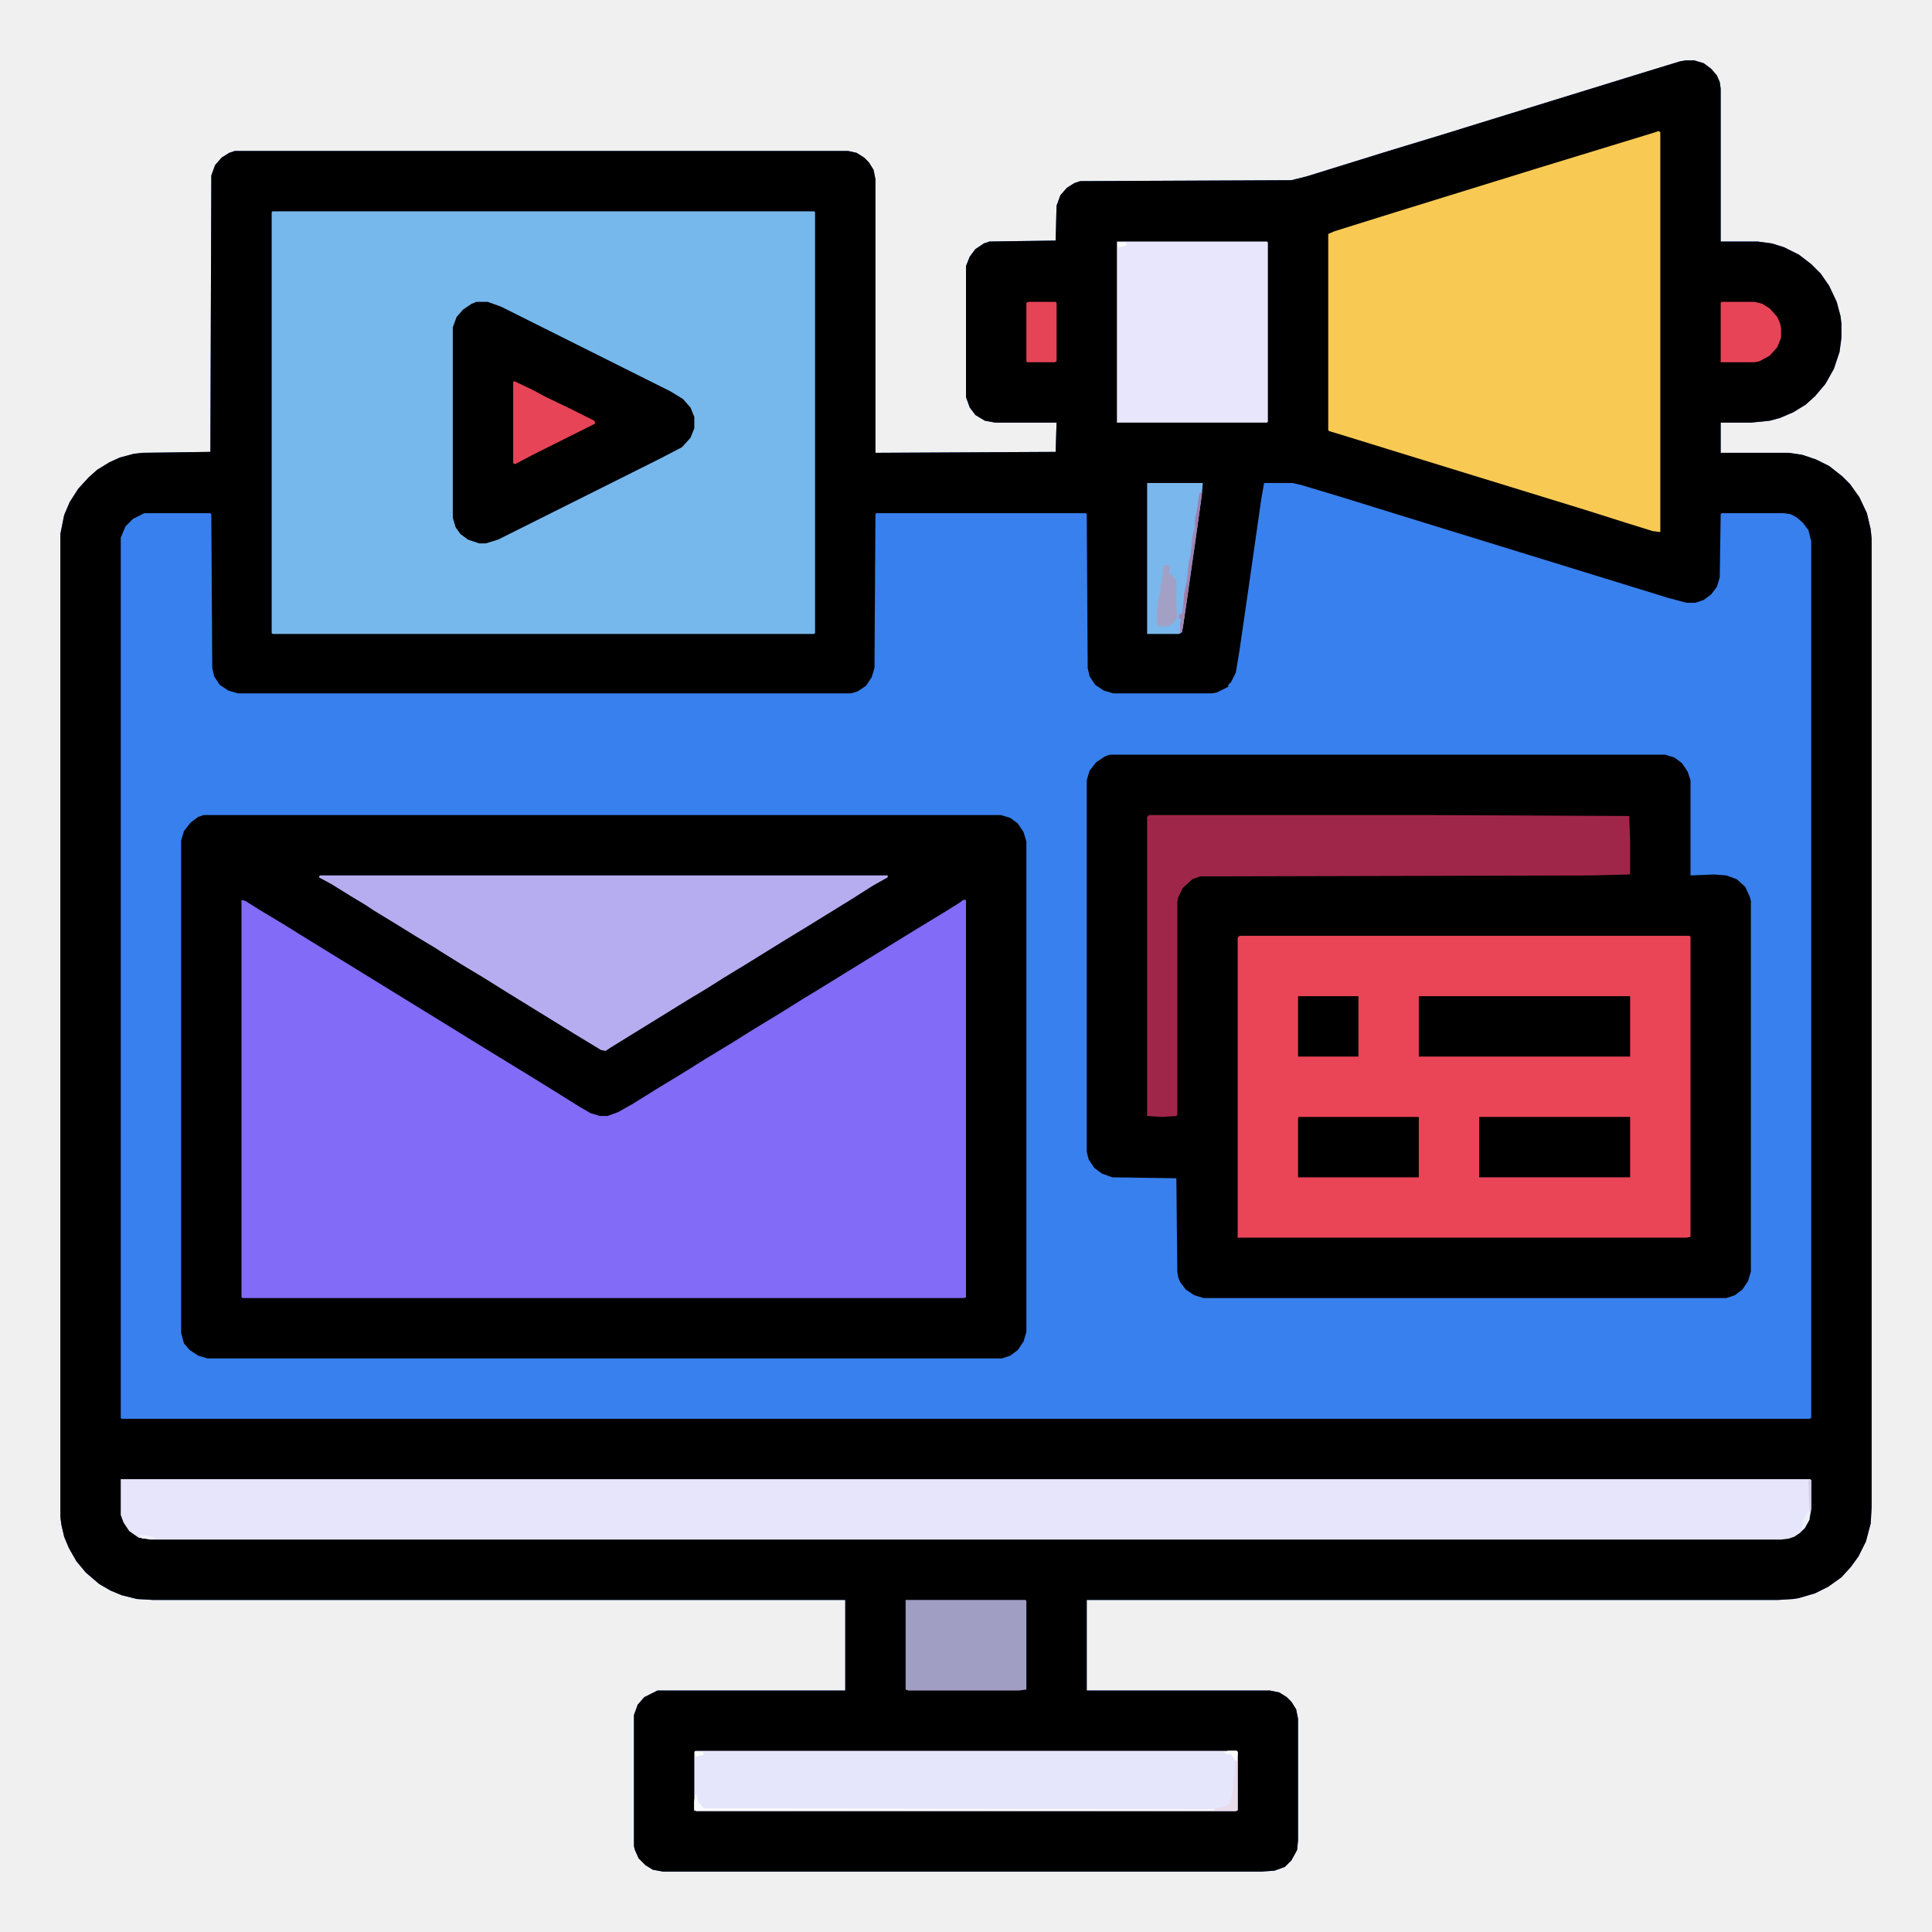
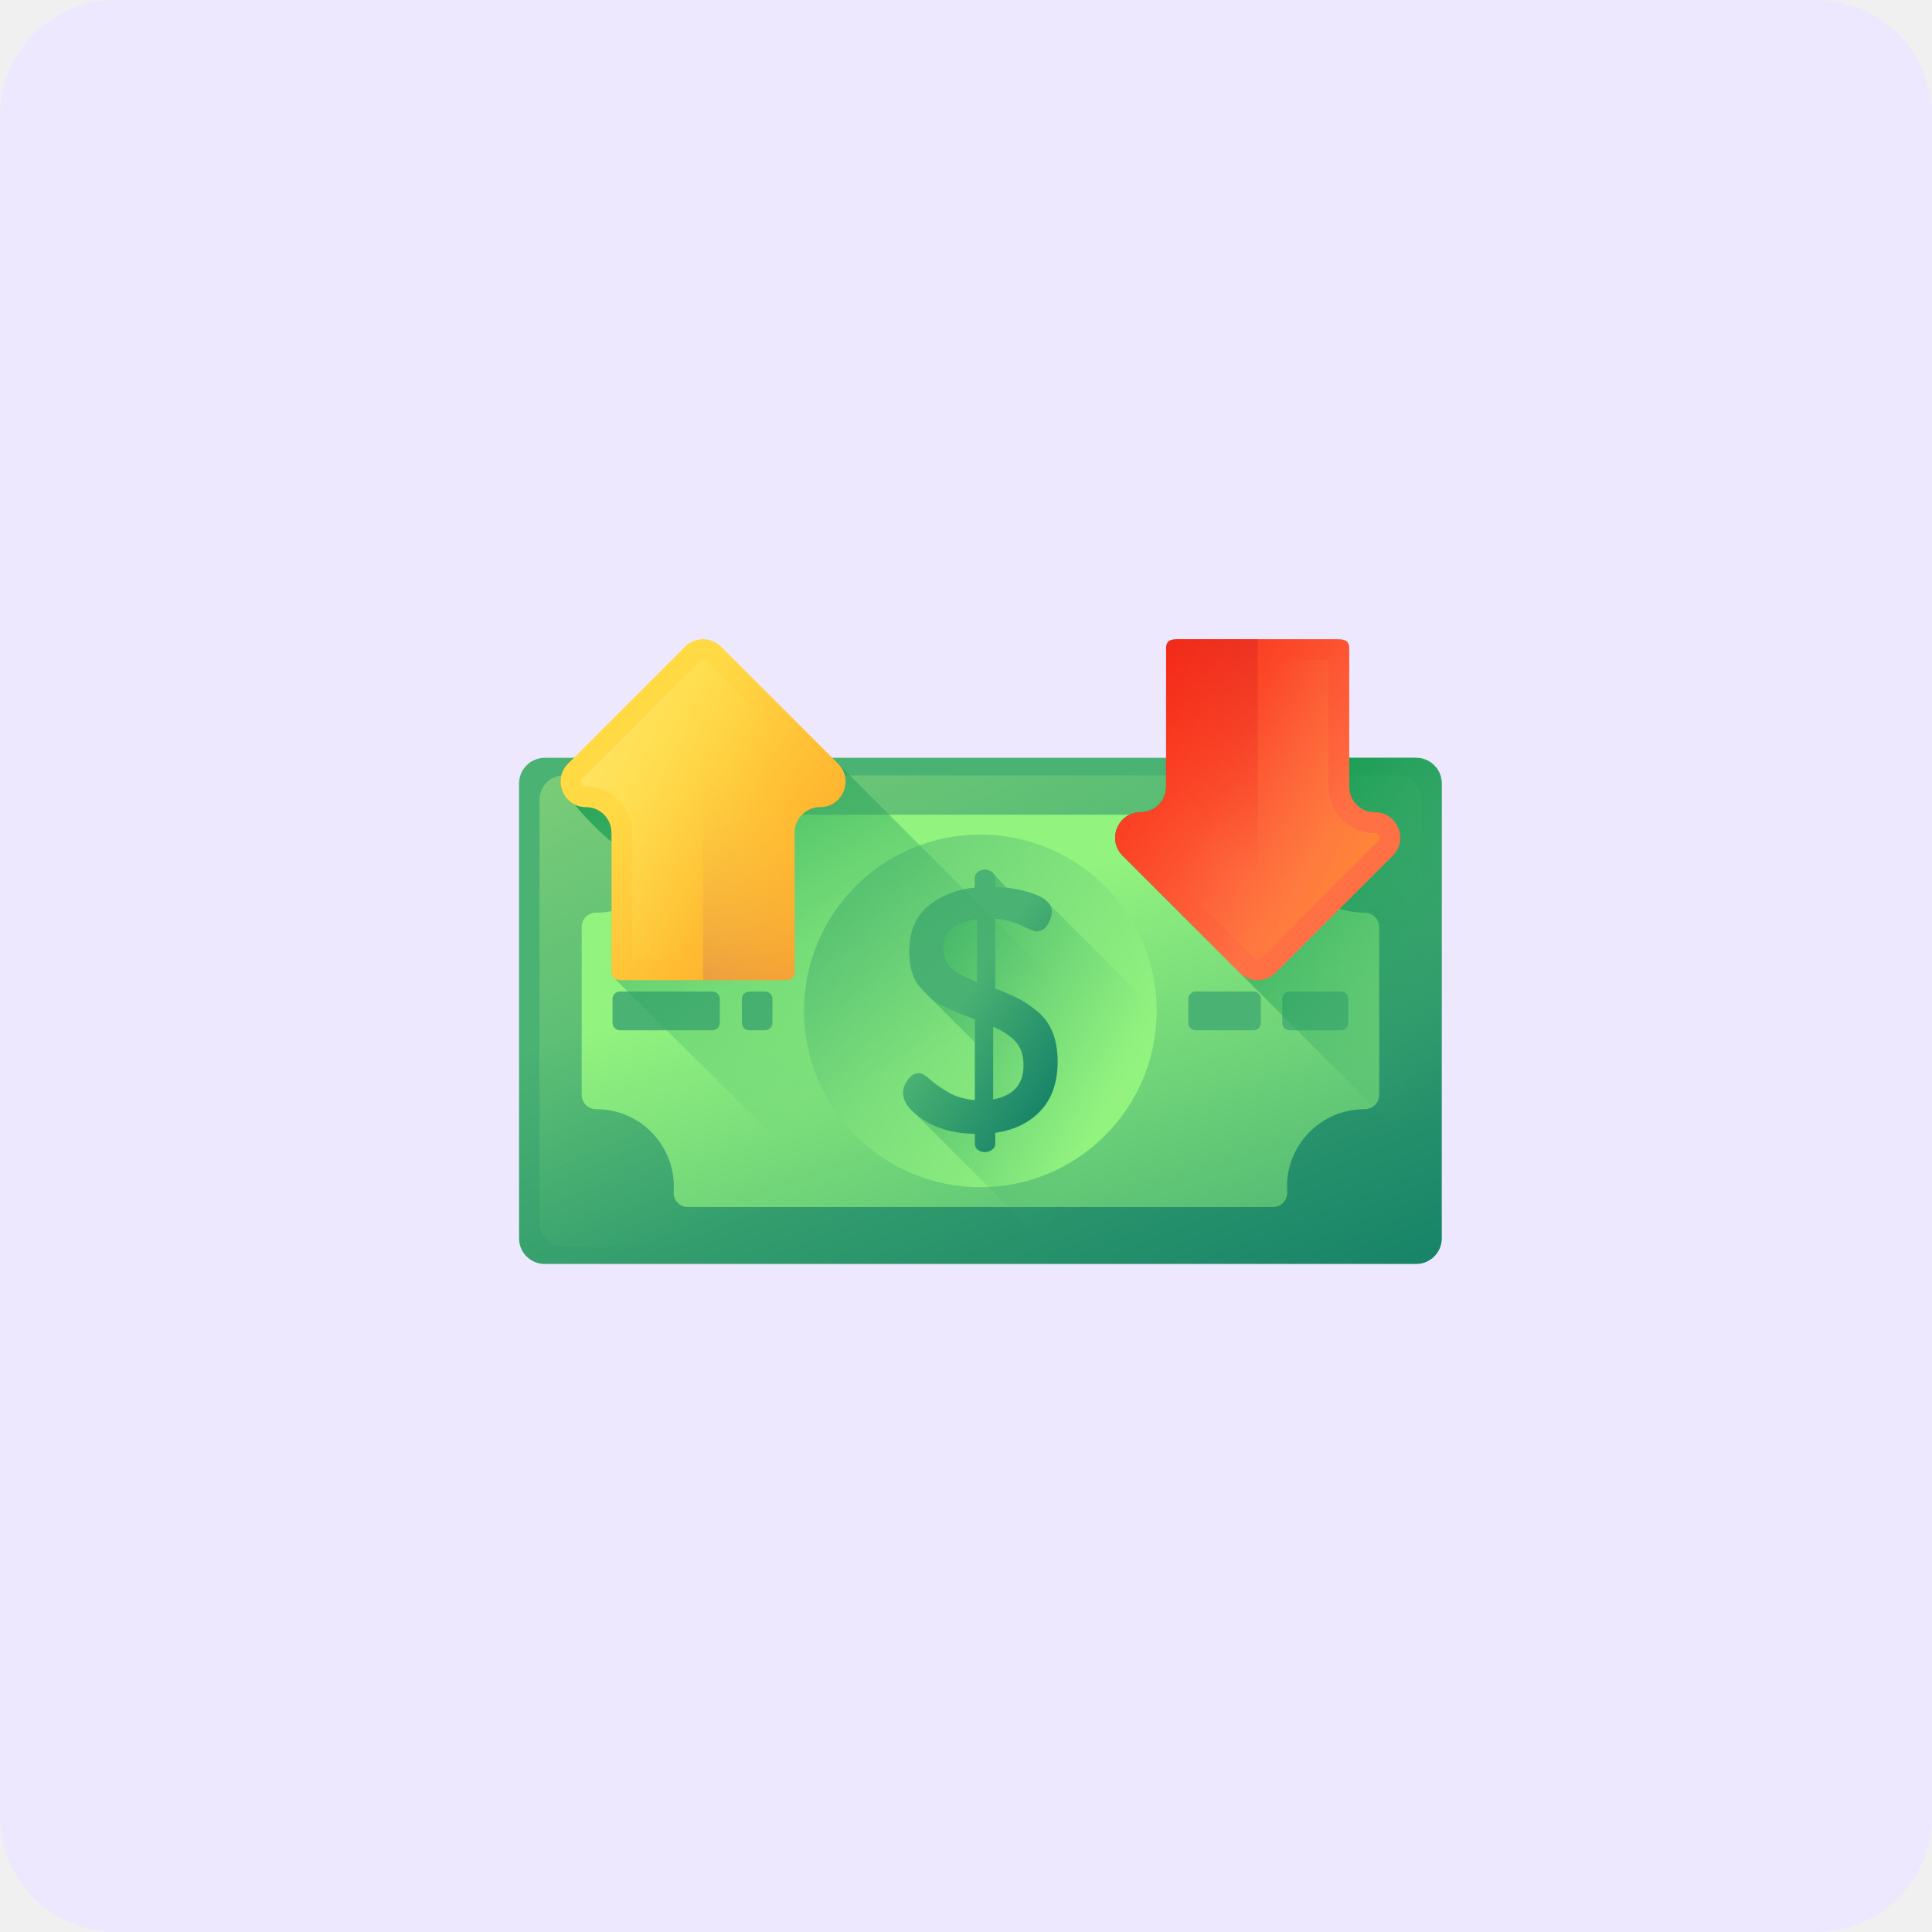
- <svg xmlns="http://www.w3.org/2000/svg" version="1.1" viewBox="0 0 2048 2048" width="512" height="512">
-   <path transform="translate(1787,64)" d="m0 0h9l10 3 8 6 6 7 3 7 1 7v162h39l15 2 13 4 16 8 13 10 10 10 9 13 8 17 4 15 1 8v15l-2 15-6 18-9 16-11 13-10 9-13 8-14 6-11 3-20 2h-32v32h72l14 2 15 5 14 7 14 11 8 8 10 14 8 17 4 17 1 10v1027l-1 17-5 19-8 16-8 11-10 11-14 10-14 7-17 5-6 1-16 1h-733v96h194l10 2 8 5 5 5 5 8 2 10v129l-1 10-6 11-7 7-11 4-14 1h-634l-11-2-8-5-7-7-4-9-1-4v-139l4-11 7-8 14-7h199v-96h-734l-17-1-16-4-12-5-12-7-14-12-10-12-8-14-5-12-3-13-1-8v-1042l4-20 6-14 9-14 11-12 9-8 13-8 11-5 15-4 9-1 72-1 1-293 4-11 7-8 8-5 6-2h650l9 2 8 5 5 5 5 8 2 10v290l191-1 1-31h-65l-11-2-10-6-6-8-4-11v-139l4-10 6-8 9-6 6-2 70-1 1-37 4-11 7-8 8-5 6-2 224-1 16-4 87-27 56-17 42-13 175-54 36-11z" fill="#3880ED" />
-   <path transform="translate(1787,64)" d="m0 0h9l10 3 8 6 6 7 3 7 1 7v162h39l15 2 13 4 16 8 13 10 10 10 9 13 8 17 4 15 1 8v15l-2 15-6 18-9 16-11 13-10 9-13 8-14 6-11 3-20 2h-32v32h72l14 2 15 5 14 7 14 11 8 8 10 14 8 17 4 17 1 10v1027l-1 17-5 19-8 16-8 11-10 11-14 10-14 7-17 5-6 1-16 1h-733v96h194l10 2 8 5 5 5 5 8 2 10v129l-1 10-6 11-7 7-11 4-14 1h-634l-11-2-8-5-7-7-4-9-1-4v-139l4-11 7-8 14-7h199v-96h-734l-17-1-16-4-12-5-12-7-14-12-10-12-8-14-5-12-3-13-1-8v-1042l4-20 6-14 9-14 11-12 9-8 13-8 11-5 15-4 9-1 72-1 1-293 4-11 7-8 8-5 6-2h650l9 2 8 5 5 5 5 8 2 10v290l191-1 1-31h-65l-11-2-10-6-6-8-4-11v-139l4-10 6-8 9-6 6-2 70-1 1-37 4-11 7-8 8-5 6-2 224-1 16-4 87-27 56-17 42-13 175-54 36-11zm-447 448-3 17-12 84-11 76-4 24-5 10-3 3v2l-12 6-5 1h-105l-10-3-9-6-6-9-2-9-1-163-1-1h-222l-1 1-1 163-3 10-6 9-9 6-7 2h-650l-10-3-9-6-6-9-2-9-1-163-1-1h-70l-12 6-8 8-5 12v933l1 1h1789l2-1v-929l-3-12-6-8-7-6-6-3-7-1h-66l-1 1-1 67-3 10-6 8-8 6-9 3h-9l-19-5-266-82-84-26-40-12-9-2z" fill="#010000" />
-   <path transform="translate(216,864)" d="m0 0h845l10 3 8 6 6 9 3 10v520l-3 10-6 9-8 6-9 3h-842l-10-3-9-6-6-7-3-11v-522l3-10 7-9 8-6z" fill="#010000" />
-   <path transform="translate(1176,800)" d="m0 0h589l10 3 8 6 6 9 3 9v101l25-1 13 1 11 4 9 8 5 11 1 4v393l-3 10-6 9-8 6-9 3h-554l-10-3-9-6-6-8-2-5-1-6-1-99-68-1-11-4-8-6-6-9-2-8v-394l3-10 7-9 9-6z" fill="#010000" />
-   <path transform="translate(289,224)" d="m0 0h574l1 1v446l-1 1h-574l-1-1v-446z" fill="#77B8EC" />
-   <path transform="translate(256,954)" d="m0 0 4 1 16 10 25 15 16 10 169 104 21 13 18 11 44 27 21 13 24 15 12 7 10 3h8l11-4 16-9 24-15 28-17 24-15 28-17 24-15 28-17 24-15 23-14 21-13 78-48 28-17 16-10 4-3h3v421l-2 1h-765l-1-1z" fill="#826BF7" />
-   <path transform="translate(1314,992)" d="m0 0h477l1 1v318l-4 1h-476v-318z" fill="#E94557" />
-   <path transform="translate(128,1568)" d="m0 0h1791l1 1v31l-2 11-5 9-5 5-6 4-6 2-8 1h-1729l-12-2-10-7-6-9-3-8z" fill="#E6E5FC" />
-   <path transform="translate(1758,139)" d="m0 0 2 1v424l-8-1-29-9-41-13-182-56-81-25-10-3-1-1v-208l7-3 64-20 152-47 121-37z" fill="#F8CA54" />
-   <path transform="translate(339,928)" d="m0 0h602v2l-16 9-22 14-47 29-23 14-42 26-23 14-19 12-20 12-21 13-60 37-6 4-5-1-28-17-73-45-24-15-20-12-21-13-11-7-20-12-21-13-23-14-9-6-15-9-21-13-13-7z" fill="#B6ADF1" />
-   <path transform="translate(505,320)" d="m0 0h12l14 5 180 90 13 8 8 9 4 10v12l-4 10-9 10-23 12-172 86-13 4h-7l-12-4-8-6-5-7-3-10v-202l4-11 7-8 9-6z" fill="#010000" />
-   <path transform="translate(1218,864)" d="m0 0h302l207 1 1 25v36l-1 1-41 1-414 1-8 3-10 9-5 10-1 5v226l-1 1-15 1-16-1v-317z" fill="#A02649" />
-   <path transform="translate(737,1856)" d="m0 0h574l1 1v62l-2 1h-572l-2-1v-62z" fill="#E5E5FC" />
-   <path transform="translate(1184,256)" d="m0 0h159l1 1v190l-1 1h-159z" fill="#E8E6FC" />
-   <path transform="translate(1504,1056)" d="m0 0h224v64h-224z" fill="#010000" />
-   <path transform="translate(960,1696)" d="m0 0h127l1 1v94l-8 1h-117l-3-1z" fill="#A19EC3" />
-   <path transform="translate(1568,1184)" d="m0 0h160v64h-160z" fill="#010000" />
-   <path transform="translate(1377,1184)" d="m0 0h127v64h-128v-63z" fill="#010000" />
-   <path transform="translate(1216,512)" d="m0 0h59l-1 13-17 119-4 26-3 2h-34z" fill="#7AB7EC" />
-   <path transform="translate(1376,1056)" d="m0 0h64v64h-64z" fill="#010000" />
-   <path transform="translate(545,404)" d="m0 0 19 9 15 8 23 11 28 14 1 3-66 33-19 10-2-1v-86z" fill="#E74457" />
-   <path transform="translate(1825,320)" d="m0 0h35l8 2 8 5 8 9 3 7 1 5v10l-4 10-8 9-11 6-5 1h-36v-63z" fill="#E74457" />
-   <path transform="translate(1090,320)" d="m0 0h29l1 1v62l-2 1h-29l-1-1v-62z" fill="#E54356" />
-   <path transform="translate(1234,599)" d="m0 0h5l1 3-1 7 3-1 2 4 3 3v26l1 13-4 7h-3v2l-6 1h-7l-2-6 1-17 1-7 2-6v-6l1-3 2-16z" fill="#A2A1C5" />
-   <path transform="translate(737,1902)" d="m0 0h1l2 8 6 7 541 1v1h-551v-9z" fill="#FDFDFD" />
-   <path transform="translate(1302,1856)" d="m0 0h9l1 1v62h-25l2-2 10-2 4-3 3-8 3-27v-11l-3-5-2-2-3 1-4-3z" fill="#E8DBEA" />
-   <path transform="translate(1272,522)" d="m0 0 2 1-7 52-13 90-2 6h-1v-9l1-6h-2v-5h3l3-26 2-9 2-19 2-8 2-19 2-9 2-16 2-11z" fill="#9E85B5" />
-   <path transform="translate(737,1902)" d="m0 0h1l2 8 6 7 21 1v1h-31v-9z" fill="#F8FAFC" />
-   <path transform="translate(1255,639)" d="m0 0h1v11l-3 20-2 1v-9l1-6h-2v-5h3z" fill="#9F8AB7" />
-   <path transform="translate(1916,1603)" d="m0 0h2v8l-5 9-3 2 1-10z" fill="#EDF1F9" />
-   <path transform="translate(1272,522)" d="m0 0 2 1-5 37-2-3v-8l2-7 2-17z" fill="#9E7EAD" />
-   <path transform="translate(1918,1568)" d="m0 0 2 1v31l-2 1-1-31z" fill="#D0D0E8" />
-   <path transform="translate(1302,1856)" d="m0 0h9l1 2-1 9-2-1-3-5-2-2-3 1-4-3z" fill="#FAFAFD" />
-   <path transform="translate(1259,619)" d="m0 0 1 4-3 21h-1l-1-5v-8l2-8z" fill="#9F7CA8" />
-   <path transform="translate(149,1627)" d="m0 0 9 1 6 2v1h-13l-3-3z" fill="#F1F3FA" />
-   <path transform="translate(1267,557)" d="m0 0h1v10l-2 10h-2v-7z" fill="#9F8BB6" />
-   <path transform="translate(1185,257)" d="m0 0h9v3l-7 2h-2z" fill="#FDFDFD" />
-   <path transform="translate(737,1857)" d="m0 0h8l1 3-7 2h-2z" fill="#FDFDFD" />
+ <svg xmlns="http://www.w3.org/2000/svg" width="67" height="67" viewBox="0 0 67 67" fill="none">
+   <rect width="67" height="67" rx="4" fill="#EEE8FF" />
+   <g clip-path="url(#clip0_170_6995)">
+     <path d="M49.112 43.833H18.888C18.398 43.833 18 43.435 18 42.945V27.169C18 26.679 18.398 26.281 18.888 26.281H49.112C49.602 26.281 50 26.679 50 27.169V42.945C50 43.435 49.602 43.833 49.112 43.833Z" fill="url(#paint0_linear_170_6995)" />
+     <path d="M48.458 43.225H19.548C19.086 43.225 18.711 42.85 18.711 42.388V27.728C18.711 27.265 19.086 26.891 19.548 26.891H48.458C48.921 26.891 49.296 27.266 49.296 27.728V42.388C49.296 42.85 48.921 43.225 48.458 43.225Z" fill="url(#paint1_linear_170_6995)" />
+     <path d="M47.316 31.65C45.834 31.65 44.633 30.448 44.633 28.966C44.633 28.905 44.635 28.845 44.639 28.785C44.658 28.497 44.431 28.254 44.143 28.254H23.857C23.569 28.254 23.342 28.498 23.362 28.785C23.366 28.845 23.368 28.905 23.368 28.966C23.368 30.448 22.166 31.65 20.684 31.65C20.682 31.65 20.68 31.65 20.679 31.65C20.4 31.649 20.172 31.868 20.172 32.147V37.969C20.172 38.247 20.4 38.467 20.679 38.466H20.684C22.166 38.466 23.368 39.668 23.368 41.15C23.368 41.211 23.366 41.271 23.362 41.331C23.342 41.618 23.569 41.862 23.857 41.862H44.143C44.431 41.862 44.658 41.618 44.639 41.331C44.634 41.271 44.632 41.211 44.632 41.15C44.632 39.668 45.834 38.466 47.316 38.466H47.322C47.6 38.467 47.828 38.248 47.828 37.969V32.147C47.828 31.868 47.6 31.649 47.322 31.65C47.32 31.65 47.318 31.65 47.316 31.65Z" fill="url(#paint2_linear_170_6995)" />
+     <path d="M33.997 41.171C37.373 41.171 40.111 38.434 40.111 35.057C40.111 31.681 37.373 28.943 33.997 28.943C30.62 28.943 27.883 31.681 27.883 35.057C27.883 38.434 30.62 41.171 33.997 41.171Z" fill="url(#paint3_linear_170_6995)" />
+     <path d="M36.4 31.366C36.307 31.221 36.127 31.1 35.859 31.003C35.57 30.9 35.262 30.829 34.936 30.791C34.919 30.779 34.901 30.77 34.883 30.761L34.4 30.244C34.324 30.188 34.242 30.16 34.155 30.16C34.059 30.16 33.977 30.188 33.91 30.244C33.842 30.3 33.808 30.363 33.808 30.435V30.782C33.162 30.854 32.622 31.069 32.188 31.428C31.753 31.787 31.536 32.312 31.536 33.005C31.536 33.252 31.564 33.476 31.619 33.679C31.675 33.882 31.767 34.059 31.894 34.21C32.022 34.362 32.144 34.491 32.259 34.598C32.26 34.599 32.261 34.6 32.262 34.601C32.262 34.601 33.766 36.105 33.766 36.105C33.78 36.12 33.794 36.134 33.808 36.148V38.149C33.455 38.125 33.143 38.034 32.874 37.874C32.605 37.715 32.394 37.566 32.24 37.427C32.086 37.288 31.962 37.218 31.867 37.218C31.724 37.218 31.598 37.294 31.487 37.445C31.376 37.596 31.32 37.747 31.32 37.898C31.32 38.14 31.456 38.378 31.729 38.613L36.949 43.833H48.867L36.4 31.366Z" fill="url(#paint4_linear_170_6995)" />
+     <path d="M31.32 37.898C31.32 37.747 31.376 37.596 31.487 37.445C31.598 37.294 31.724 37.218 31.867 37.218C31.962 37.218 32.086 37.288 32.24 37.427C32.394 37.566 32.605 37.715 32.874 37.874C33.143 38.034 33.455 38.125 33.808 38.149V35.344C33.569 35.257 33.385 35.187 33.258 35.136C33.13 35.084 32.961 35.008 32.749 34.909C32.538 34.809 32.375 34.706 32.259 34.598C32.143 34.491 32.022 34.362 31.894 34.211C31.767 34.059 31.675 33.882 31.619 33.679C31.564 33.477 31.536 33.252 31.536 33.005C31.536 32.312 31.753 31.787 32.187 31.428C32.622 31.069 33.162 30.854 33.808 30.782V30.435C33.808 30.363 33.842 30.3 33.91 30.244C33.977 30.188 34.059 30.16 34.155 30.16C34.242 30.16 34.324 30.188 34.4 30.244C34.475 30.3 34.514 30.363 34.514 30.435V30.758C35 30.774 35.448 30.856 35.859 31.003C36.27 31.151 36.475 31.356 36.475 31.619C36.475 31.763 36.426 31.912 36.33 32.068C36.234 32.223 36.105 32.301 35.944 32.301C35.881 32.301 35.706 32.233 35.42 32.098C35.135 31.962 34.832 31.882 34.514 31.858V34.282C34.831 34.401 35.094 34.515 35.304 34.622C35.514 34.73 35.737 34.879 35.971 35.07C36.205 35.261 36.381 35.502 36.5 35.792C36.618 36.082 36.678 36.422 36.678 36.812C36.678 37.525 36.484 38.091 36.095 38.511C35.707 38.931 35.179 39.189 34.514 39.285V39.685C34.514 39.755 34.475 39.818 34.4 39.873C34.324 39.927 34.242 39.955 34.155 39.955C34.059 39.955 33.977 39.927 33.91 39.873C33.842 39.818 33.808 39.755 33.808 39.685V39.321C33.114 39.313 32.526 39.154 32.044 38.845C31.561 38.535 31.32 38.22 31.32 37.898ZM32.72 32.886C32.72 33.196 32.816 33.433 33.01 33.596C33.203 33.759 33.493 33.912 33.88 34.055V31.881C33.106 31.977 32.72 32.312 32.72 32.886ZM34.442 38.125C35.143 37.998 35.494 37.604 35.494 36.944C35.494 36.593 35.402 36.319 35.219 36.12C35.035 35.921 34.777 35.75 34.442 35.607V38.125Z" fill="url(#paint5_linear_170_6995)" />
+     <path d="M24.708 35.729H21.496C21.356 35.729 21.242 35.615 21.242 35.475V34.64C21.242 34.5 21.356 34.387 21.496 34.387H24.708C24.848 34.387 24.962 34.5 24.962 34.64V35.475C24.962 35.615 24.848 35.729 24.708 35.729Z" fill="#4AB272" />
+     <path d="M26.534 35.729H25.98C25.84 35.729 25.727 35.615 25.727 35.475V34.64C25.727 34.5 25.84 34.387 25.98 34.387H26.534C26.674 34.387 26.788 34.5 26.788 34.64V35.475C26.788 35.615 26.674 35.729 26.534 35.729Z" fill="#4AB272" />
+     <path d="M43.472 35.729H41.465C41.324 35.729 41.211 35.615 41.211 35.475V34.64C41.211 34.5 41.324 34.387 41.465 34.387H43.472C43.612 34.387 43.726 34.5 43.726 34.64V35.475C43.726 35.615 43.612 35.729 43.472 35.729Z" fill="#4AB272" />
+     <path d="M46.504 35.729H44.722C44.582 35.729 44.469 35.615 44.469 35.475V34.64C44.469 34.5 44.582 34.387 44.722 34.387H46.504C46.644 34.387 46.757 34.5 46.757 34.64V35.475C46.757 35.615 46.644 35.729 46.504 35.729Z" fill="#4AB272" />
+     <path d="M28.861 26.281H19.901L19.698 26.485C19.238 26.944 19.427 27.673 19.951 27.912C20.037 28.096 21.024 29.091 21.205 29.181L21.204 33.679C21.204 33.748 21.216 33.803 21.236 33.845C21.285 33.944 28.286 40.835 31.335 43.833H46.413L28.861 26.281Z" fill="url(#paint6_linear_170_6995)" />
+     <path d="M49.998 27.169C49.998 26.679 49.601 26.281 49.11 26.281H40.439L40.439 27.285C40.439 27.773 40.044 28.168 39.556 28.168C38.77 28.168 38.376 29.119 38.932 29.675L39.139 29.882L49.998 40.741V27.169Z" fill="url(#paint7_linear_170_6995)" />
+     <path d="M40.439 27.284L40.439 22.48C40.439 22.128 40.724 22.167 41.077 22.167L46.153 22.168C46.505 22.168 46.791 22.128 46.791 22.48L46.791 27.285C46.791 27.772 47.186 28.168 47.674 28.168C48.461 28.168 48.855 29.119 48.298 29.675L44.24 33.733C43.895 34.078 43.336 34.078 42.992 33.733L38.932 29.674C38.376 29.118 38.77 28.167 39.556 28.167C40.044 28.167 40.439 27.772 40.439 27.284Z" fill="url(#paint8_linear_170_6995)" />
+     <path d="M46.073 22.887L46.074 27.286C46.074 28.169 46.792 28.887 47.675 28.887C47.748 28.887 47.799 28.921 47.827 28.989C47.855 29.056 47.843 29.117 47.792 29.168L43.733 33.227C43.693 33.267 43.648 33.275 43.617 33.275C43.586 33.275 43.54 33.267 43.5 33.227L39.441 29.168C39.389 29.116 39.377 29.055 39.405 28.988C39.433 28.921 39.484 28.886 39.558 28.886C40.44 28.886 41.159 28.168 41.158 27.285L41.158 22.887L46.073 22.887Z" fill="url(#paint9_linear_170_6995)" />
+     <path d="M41.077 22.167C40.724 22.167 40.439 22.128 40.439 22.48L40.439 27.284C40.439 27.772 40.044 28.167 39.556 28.167C38.77 28.167 38.376 29.118 38.932 29.674L42.991 33.733C43.164 33.906 43.39 33.992 43.616 33.992L43.615 22.168L41.077 22.167Z" fill="url(#paint10_linear_170_6995)" />
+     <path d="M27.556 28.873L27.556 33.678C27.556 34.03 27.27 33.99 26.918 33.99L21.842 33.991C21.49 33.991 21.204 34.03 21.204 33.678L21.205 28.874C21.205 28.386 20.81 27.991 20.322 27.991C19.535 27.991 19.142 27.04 19.698 26.484L23.757 22.425C24.102 22.08 24.661 22.08 25.006 22.425L29.064 26.483C29.62 27.039 29.226 27.99 28.439 27.99C27.952 27.99 27.556 28.386 27.556 28.873Z" fill="url(#paint11_linear_170_6995)" />
+     <path d="M21.924 33.273L21.924 28.874C21.924 27.991 21.206 27.273 20.323 27.273C20.25 27.273 20.199 27.239 20.171 27.172C20.143 27.104 20.155 27.044 20.207 26.992L24.266 22.933C24.306 22.893 24.351 22.885 24.382 22.885C24.413 22.885 24.459 22.893 24.499 22.933L28.557 26.991C28.609 27.043 28.621 27.104 28.593 27.171C28.565 27.238 28.514 27.273 28.441 27.273C27.558 27.273 26.84 27.991 26.839 28.874L26.839 33.273L21.924 33.273Z" fill="url(#paint12_linear_170_6995)" />
+     <path d="M26.921 33.992C27.273 33.992 27.559 34.032 27.559 33.679L27.559 28.875C27.559 28.388 27.954 27.992 28.442 27.992C29.229 27.992 29.623 27.041 29.067 26.485L25.008 22.427C24.836 22.254 24.61 22.168 24.384 22.168L24.383 33.992L26.921 33.992Z" fill="url(#paint13_linear_170_6995)" />
+   </g>
+   <defs>
+     <linearGradient id="paint0_linear_170_6995" x1="32.319" y1="30.803" x2="41.29" y2="53.501" gradientUnits="userSpaceOnUse">
+       <stop stop-color="#4AB272" />
+       <stop offset="1" stop-color="#077565" />
+     </linearGradient>
+     <linearGradient id="paint1_linear_170_6995" x1="35.353" y1="37.961" x2="18.099" y2="0.847" gradientUnits="userSpaceOnUse">
+       <stop stop-color="#92F37F" stop-opacity="0" />
+       <stop offset="1" stop-color="#FFEE83" />
+     </linearGradient>
+     <linearGradient id="paint2_linear_170_6995" x1="32.892" y1="31.697" x2="37.889" y2="46.855" gradientUnits="userSpaceOnUse">
+       <stop stop-color="#92F37F" />
+       <stop offset="1" stop-color="#4AB272" />
+     </linearGradient>
+     <linearGradient id="paint3_linear_170_6995" x1="38.687" y1="38.106" x2="20.288" y2="26.146" gradientUnits="userSpaceOnUse">
+       <stop stop-color="#92F37F" />
+       <stop offset="1" stop-color="#4AB272" />
+     </linearGradient>
+     <linearGradient id="paint4_linear_170_6995" x1="38.311" y1="38.2" x2="25.378" y2="32.474" gradientUnits="userSpaceOnUse">
+       <stop stop-color="#4AB272" stop-opacity="0" />
+       <stop offset="1" stop-color="#009245" />
+     </linearGradient>
+     <linearGradient id="paint5_linear_170_6995" x1="33.418" y1="34.534" x2="38.428" y2="37.908" gradientUnits="userSpaceOnUse">
+       <stop stop-color="#4AB272" />
+       <stop offset="1" stop-color="#077565" />
+     </linearGradient>
+     <linearGradient id="paint6_linear_170_6995" x1="32.445" y1="36.49" x2="23.285" y2="20.887" gradientUnits="userSpaceOnUse">
+       <stop stop-color="#4AB272" stop-opacity="0" />
+       <stop offset="1" stop-color="#009245" />
+     </linearGradient>
+     <linearGradient id="paint7_linear_170_6995" x1="52.045" y1="35.818" x2="42.503" y2="26.276" gradientUnits="userSpaceOnUse">
+       <stop stop-color="#4AB272" stop-opacity="0" />
+       <stop offset="1" stop-color="#009245" />
+     </linearGradient>
+     <linearGradient id="paint8_linear_170_6995" x1="46.137" y1="28.925" x2="38.923" y2="23.72" gradientUnits="userSpaceOnUse">
+       <stop stop-color="#FF7044" />
+       <stop offset="1" stop-color="#F92814" />
+     </linearGradient>
+     <linearGradient id="paint9_linear_170_6995" x1="42.371" y1="26.926" x2="50.576" y2="30.785" gradientUnits="userSpaceOnUse">
+       <stop stop-color="#FF7044" stop-opacity="0" />
+       <stop offset="1" stop-color="#FFA425" />
+     </linearGradient>
+     <linearGradient id="paint10_linear_170_6995" x1="41.446" y1="29.041" x2="49.101" y2="17.631" gradientUnits="userSpaceOnUse">
+       <stop stop-color="#F92814" stop-opacity="0" />
+       <stop offset="1" stop-color="#C1272D" />
+     </linearGradient>
+     <linearGradient id="paint11_linear_170_6995" x1="21.859" y1="27.233" x2="29.072" y2="32.438" gradientUnits="userSpaceOnUse">
+       <stop stop-color="#FFDA45" />
+       <stop offset="1" stop-color="#FFA425" />
+     </linearGradient>
+     <linearGradient id="paint12_linear_170_6995" x1="25.626" y1="29.233" x2="17.423" y2="25.375" gradientUnits="userSpaceOnUse">
+       <stop stop-color="#FFDA45" stop-opacity="0" />
+       <stop offset="1" stop-color="#FFEE83" />
+     </linearGradient>
+     <linearGradient id="paint13_linear_170_6995" x1="26.553" y1="27.119" x2="18.897" y2="38.53" gradientUnits="userSpaceOnUse">
+       <stop stop-color="#FFDA45" stop-opacity="0" />
+       <stop offset="1" stop-color="#B53759" />
+     </linearGradient>
+     <clipPath id="clip0_170_6995">
+       <rect width="32" height="32" fill="white" transform="translate(18 17)" />
+     </clipPath>
+   </defs>
</svg>
